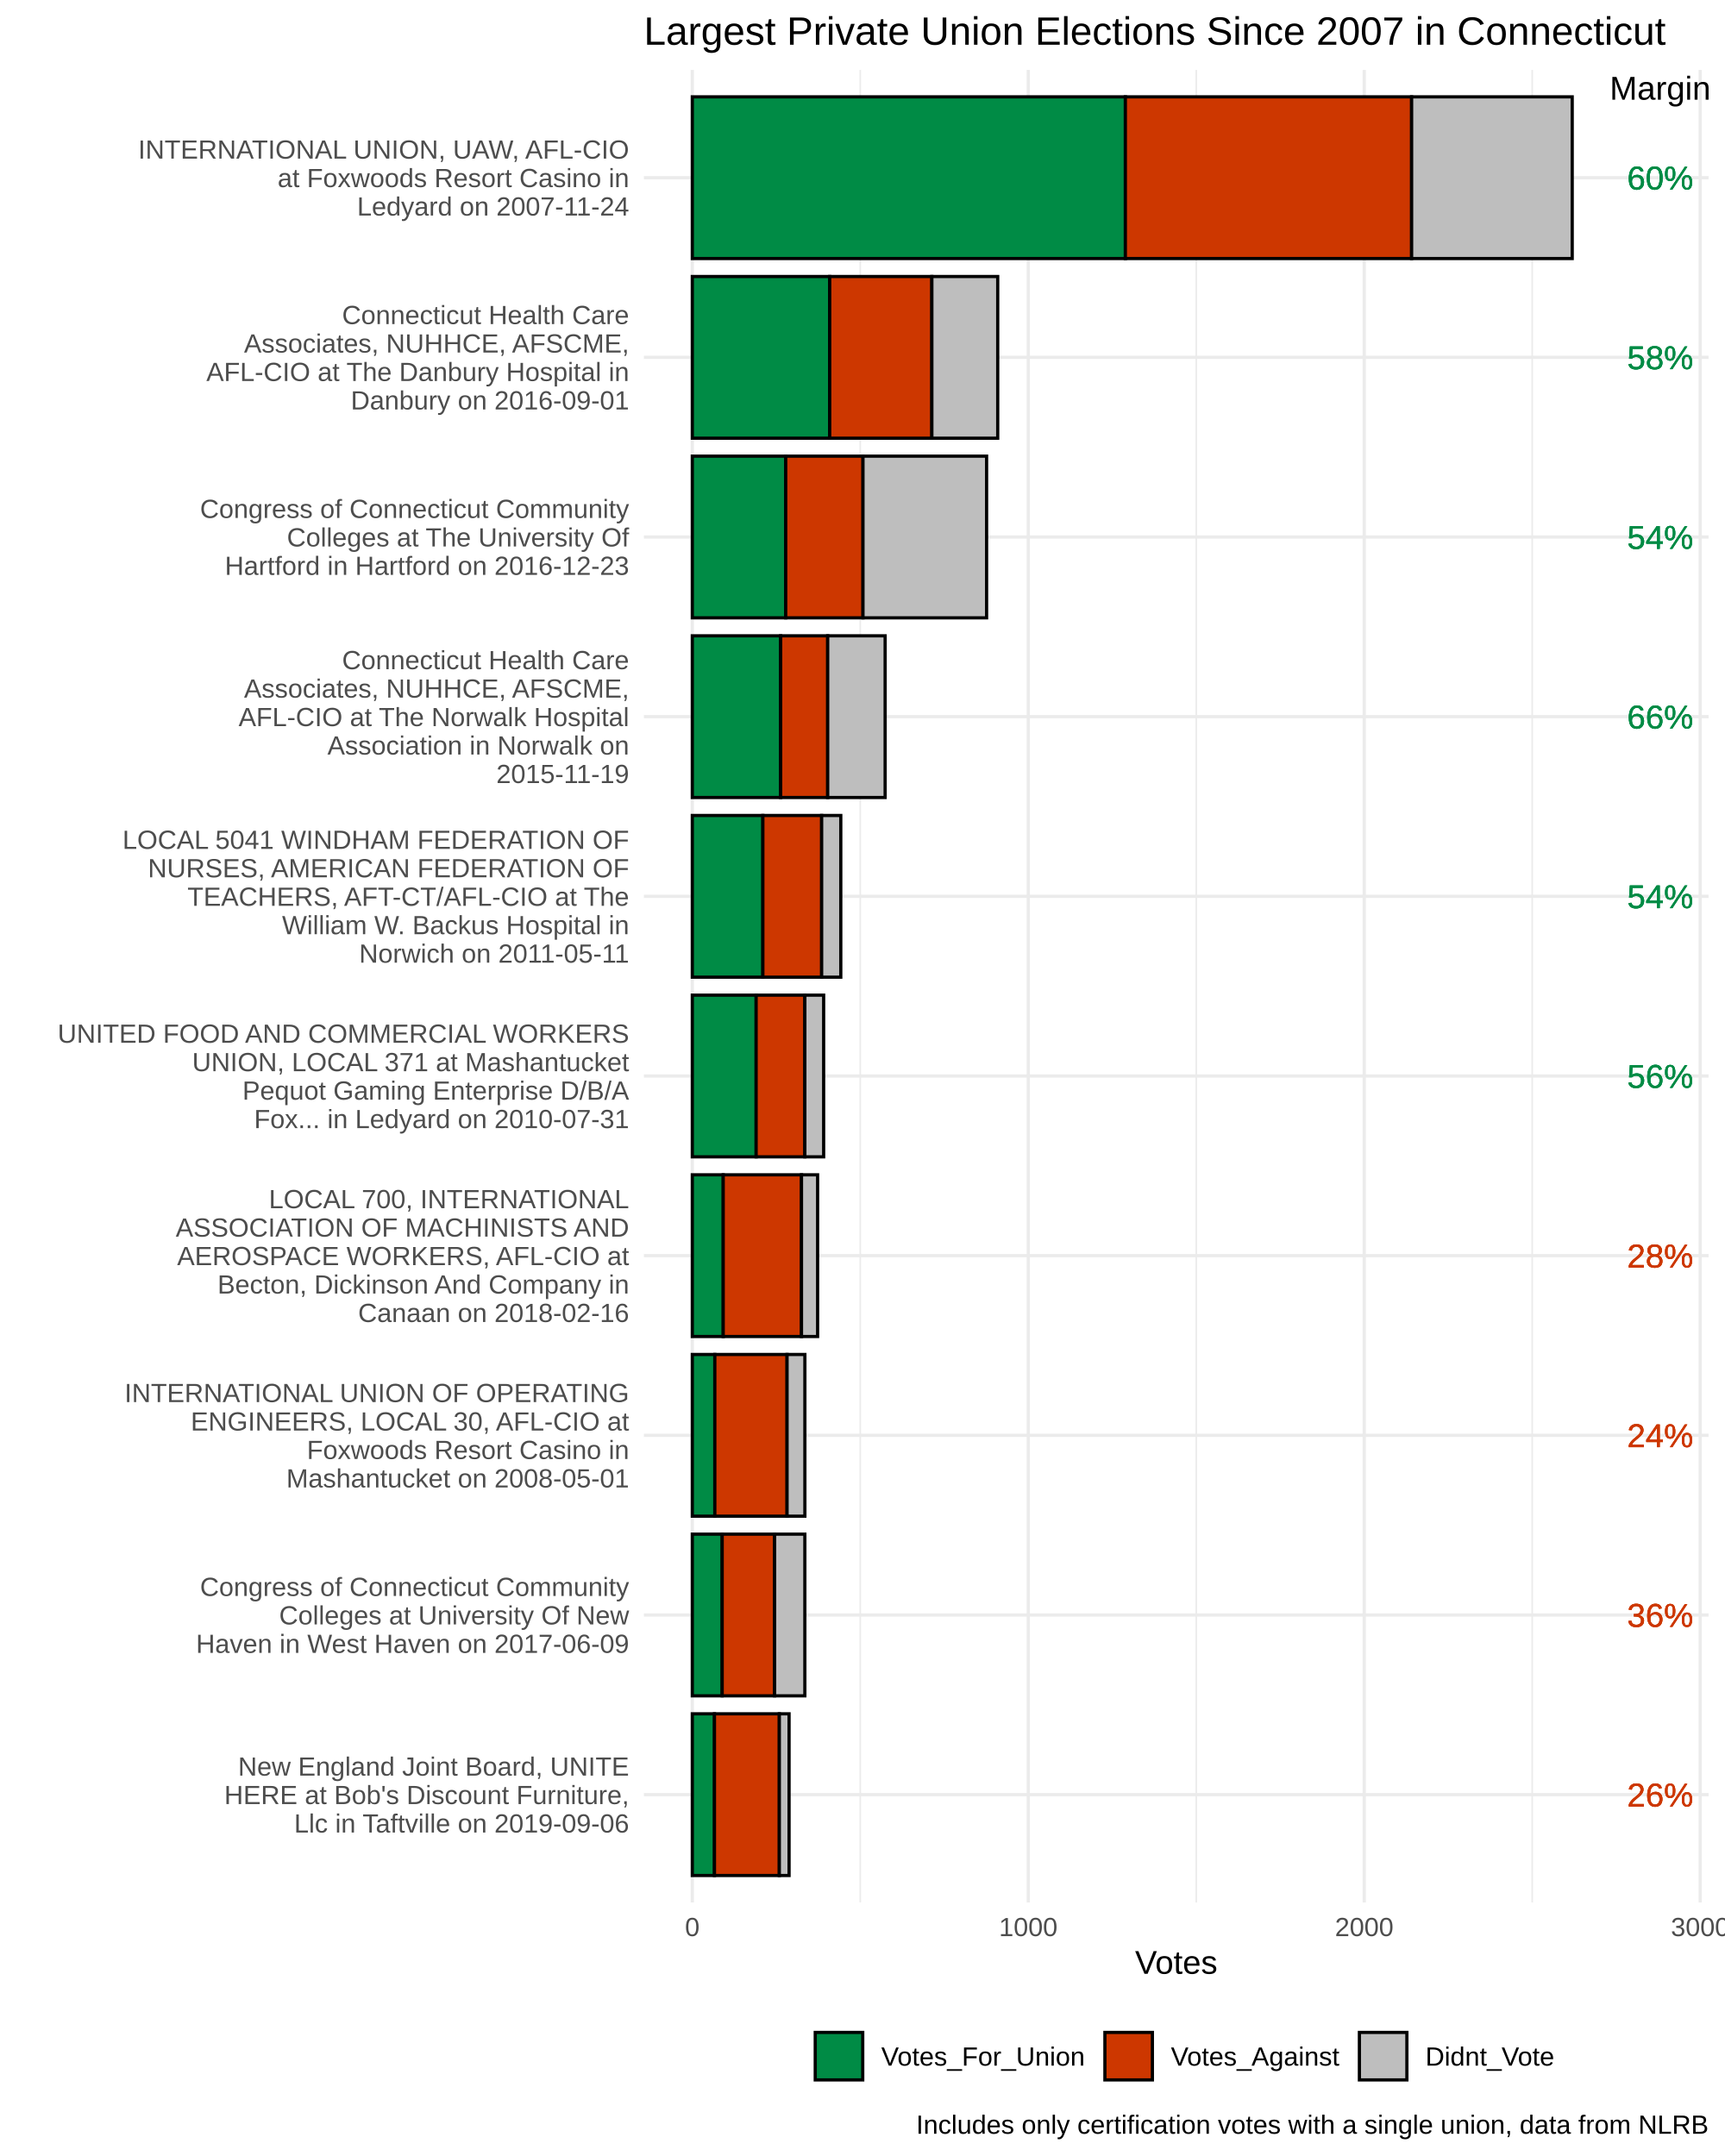
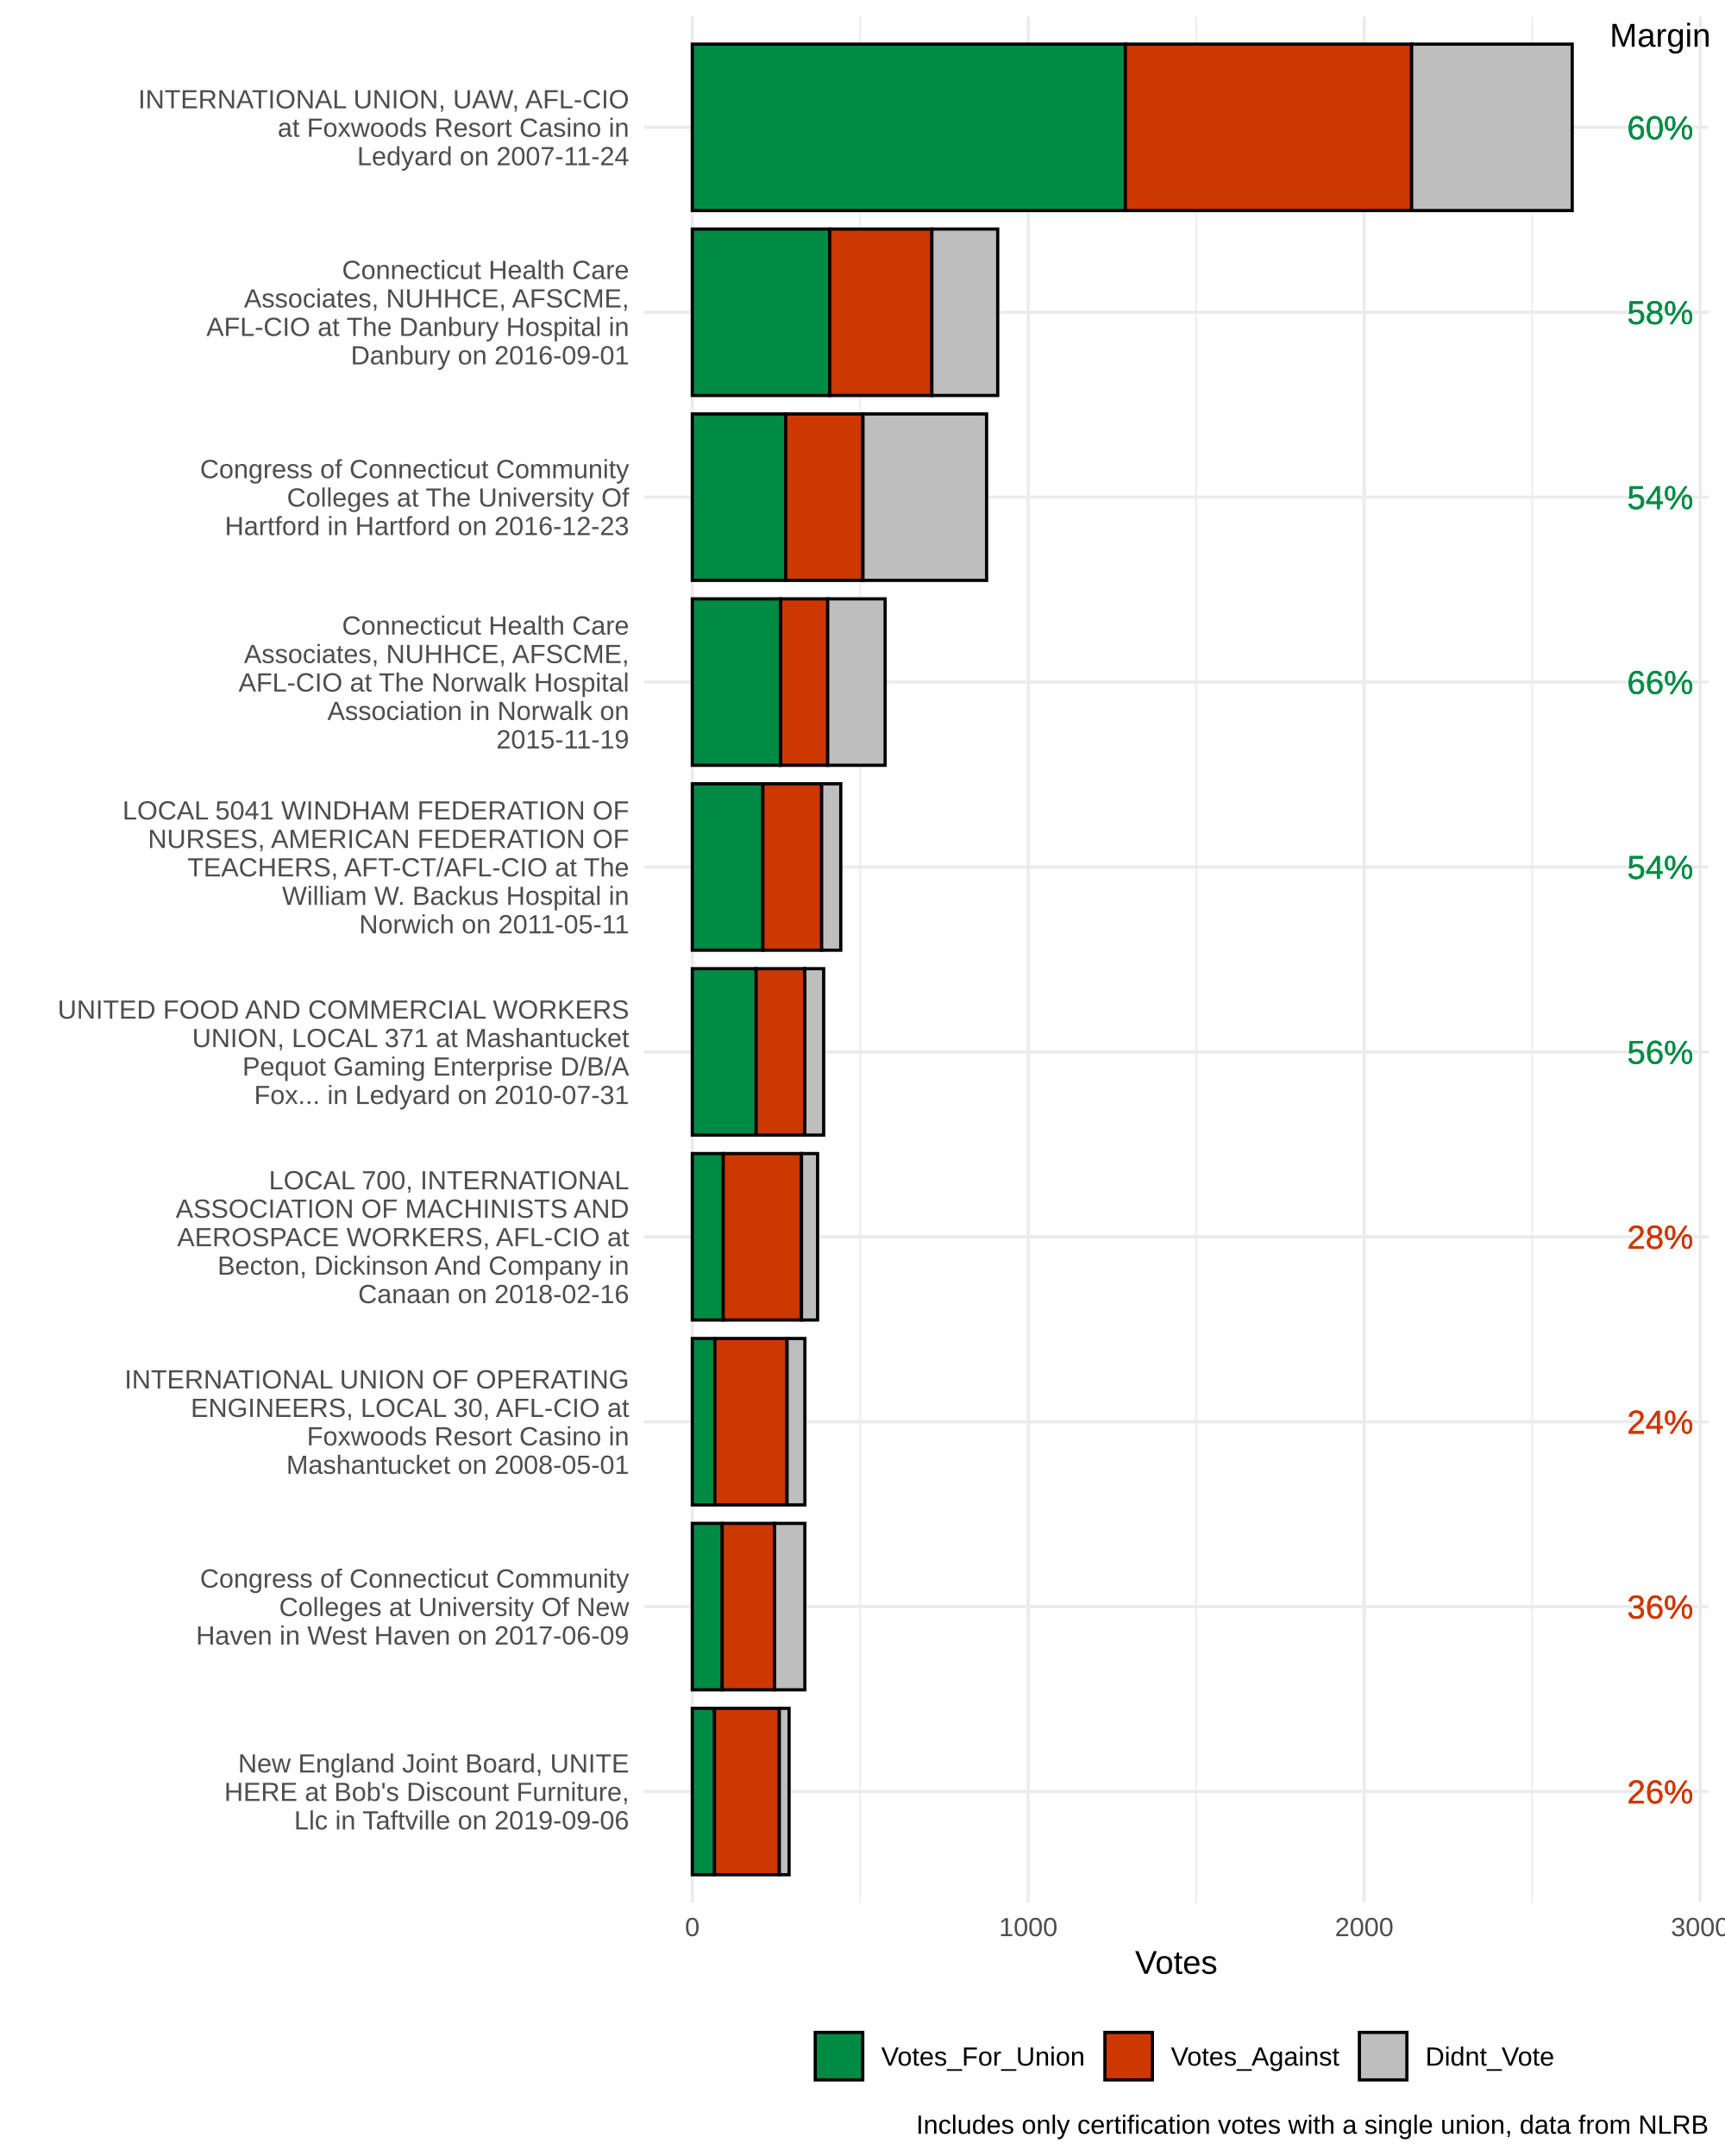
<svg xmlns="http://www.w3.org/2000/svg" class="svglite" width="576.00pt" height="720.00pt" viewBox="0 0 576.00 720.00">
  <defs>
    <style type="text/css">
    .svglite line, .svglite polyline, .svglite polygon, .svglite path, .svglite rect, .svglite circle {
      fill: none;
      stroke: #000000;
      stroke-linecap: round;
      stroke-linejoin: round;
      stroke-miterlimit: 10.00;
    }
  </style>
  </defs>
  <rect width="100%" height="100%" style="stroke: none; fill: #FFFFFF;" />
  <defs>
    <clipPath id="cpMC4wMHw1NzYuMDB8MC4wMHw3MjAuMDA=">
      <rect x="0.00" y="0.00" width="576.00" height="720.00" />
    </clipPath>
  </defs>
  <g clip-path="url(#cpMC4wMHw1NzYuMDB8MC4wMHw3MjAuMDA=)">
</g>
  <defs>
-     <clipPath id="cpMjE1LjAxfDU3MC41MnwyMy4zNHw2MzUuMzM=">
-       <rect x="215.01" y="23.34" width="355.51" height="611.99" />
+     <clipPath id="cpMjE1LjAxfDU3MC41Mnw1LjQ4fDYzNS4zMw==">
+       <rect x="215.01" y="5.48" width="355.51" height="629.85" />
    </clipPath>
  </defs>
-   <g clip-path="url(#cpMjE1LjAxfDU3MC41MnwyMy4zNHw2MzUuMzM=)">
-     <polyline points="287.26,635.33 287.26,23.34 " style="stroke-width: 0.53; stroke: #EBEBEB; stroke-linecap: butt;" />
-     <polyline points="399.45,635.33 399.45,23.34 " style="stroke-width: 0.53; stroke: #EBEBEB; stroke-linecap: butt;" />
-     <polyline points="511.63,635.33 511.63,23.34 " style="stroke-width: 0.53; stroke: #EBEBEB; stroke-linecap: butt;" />
-     <polyline points="215.01,599.33 570.52,599.33 " style="stroke-width: 1.07; stroke: #EBEBEB; stroke-linecap: butt;" />
-     <polyline points="215.01,539.33 570.52,539.33 " style="stroke-width: 1.07; stroke: #EBEBEB; stroke-linecap: butt;" />
-     <polyline points="215.01,479.33 570.52,479.33 " style="stroke-width: 1.07; stroke: #EBEBEB; stroke-linecap: butt;" />
-     <polyline points="215.01,419.33 570.52,419.33 " style="stroke-width: 1.07; stroke: #EBEBEB; stroke-linecap: butt;" />
-     <polyline points="215.01,359.33 570.52,359.33 " style="stroke-width: 1.07; stroke: #EBEBEB; stroke-linecap: butt;" />
-     <polyline points="215.01,299.33 570.52,299.33 " style="stroke-width: 1.07; stroke: #EBEBEB; stroke-linecap: butt;" />
-     <polyline points="215.01,239.33 570.52,239.33 " style="stroke-width: 1.07; stroke: #EBEBEB; stroke-linecap: butt;" />
-     <polyline points="215.01,179.33 570.52,179.33 " style="stroke-width: 1.07; stroke: #EBEBEB; stroke-linecap: butt;" />
-     <polyline points="215.01,119.33 570.52,119.33 " style="stroke-width: 1.07; stroke: #EBEBEB; stroke-linecap: butt;" />
-     <polyline points="215.01,59.34 570.52,59.34 " style="stroke-width: 1.07; stroke: #EBEBEB; stroke-linecap: butt;" />
-     <polyline points="231.17,635.33 231.17,23.34 " style="stroke-width: 1.07; stroke: #EBEBEB; stroke-linecap: butt;" />
-     <polyline points="343.35,635.33 343.35,23.34 " style="stroke-width: 1.07; stroke: #EBEBEB; stroke-linecap: butt;" />
-     <polyline points="455.54,635.33 455.54,23.34 " style="stroke-width: 1.07; stroke: #EBEBEB; stroke-linecap: butt;" />
-     <polyline points="567.72,635.33 567.72,23.34 " style="stroke-width: 1.07; stroke: #EBEBEB; stroke-linecap: butt;" />
-     <rect x="231.17" y="32.34" width="144.61" height="54.00" style="stroke-width: 1.07; stroke-linecap: square; stroke-linejoin: miter; fill: #008B45;" />
-     <rect x="231.17" y="92.34" width="45.88" height="54.00" style="stroke-width: 1.07; stroke-linecap: square; stroke-linejoin: miter; fill: #008B45;" />
-     <rect x="231.17" y="152.33" width="31.19" height="54.00" style="stroke-width: 1.07; stroke-linecap: square; stroke-linejoin: miter; fill: #008B45;" />
-     <rect x="231.17" y="212.33" width="29.50" height="54.00" style="stroke-width: 1.07; stroke-linecap: square; stroke-linejoin: miter; fill: #008B45;" />
-     <rect x="231.17" y="272.33" width="23.56" height="54.00" style="stroke-width: 1.07; stroke-linecap: square; stroke-linejoin: miter; fill: #008B45;" />
-     <rect x="231.17" y="332.33" width="21.32" height="54.00" style="stroke-width: 1.07; stroke-linecap: square; stroke-linejoin: miter; fill: #008B45;" />
-     <rect x="231.17" y="392.33" width="10.32" height="54.00" style="stroke-width: 1.07; stroke-linecap: square; stroke-linejoin: miter; fill: #008B45;" />
-     <rect x="231.17" y="512.33" width="9.98" height="54.00" style="stroke-width: 1.07; stroke-linecap: square; stroke-linejoin: miter; fill: #008B45;" />
-     <rect x="231.17" y="452.33" width="7.52" height="54.00" style="stroke-width: 1.07; stroke-linecap: square; stroke-linejoin: miter; fill: #008B45;" />
-     <rect x="231.17" y="572.33" width="7.40" height="54.00" style="stroke-width: 1.07; stroke-linecap: square; stroke-linejoin: miter; fill: #008B45;" />
-     <rect x="375.77" y="32.34" width="95.58" height="54.00" style="stroke-width: 1.07; stroke-linecap: square; stroke-linejoin: miter; fill: #CD3700;" />
-     <rect x="277.05" y="92.34" width="34.10" height="54.00" style="stroke-width: 1.07; stroke-linecap: square; stroke-linejoin: miter; fill: #CD3700;" />
-     <rect x="262.36" y="152.33" width="25.80" height="54.00" style="stroke-width: 1.07; stroke-linecap: square; stroke-linejoin: miter; fill: #CD3700;" />
-     <rect x="260.67" y="212.33" width="15.71" height="54.00" style="stroke-width: 1.07; stroke-linecap: square; stroke-linejoin: miter; fill: #CD3700;" />
-     <rect x="254.73" y="272.33" width="19.63" height="54.00" style="stroke-width: 1.07; stroke-linecap: square; stroke-linejoin: miter; fill: #CD3700;" />
-     <rect x="252.48" y="332.33" width="16.27" height="54.00" style="stroke-width: 1.07; stroke-linecap: square; stroke-linejoin: miter; fill: #CD3700;" />
-     <rect x="241.49" y="392.33" width="26.14" height="54.00" style="stroke-width: 1.07; stroke-linecap: square; stroke-linejoin: miter; fill: #CD3700;" />
-     <rect x="241.15" y="512.33" width="17.50" height="54.00" style="stroke-width: 1.07; stroke-linecap: square; stroke-linejoin: miter; fill: #CD3700;" />
-     <rect x="238.69" y="452.33" width="24.12" height="54.00" style="stroke-width: 1.07; stroke-linecap: square; stroke-linejoin: miter; fill: #CD3700;" />
-     <rect x="238.57" y="572.33" width="21.65" height="54.00" style="stroke-width: 1.07; stroke-linecap: square; stroke-linejoin: miter; fill: #CD3700;" />
-     <rect x="471.36" y="32.34" width="53.62" height="54.00" style="stroke-width: 1.07; stroke-linecap: square; stroke-linejoin: miter; fill: #BEBEBE;" />
-     <rect x="311.16" y="92.34" width="21.99" height="54.00" style="stroke-width: 1.07; stroke-linecap: square; stroke-linejoin: miter; fill: #BEBEBE;" />
-     <rect x="288.16" y="152.33" width="41.28" height="54.00" style="stroke-width: 1.07; stroke-linecap: square; stroke-linejoin: miter; fill: #BEBEBE;" />
-     <rect x="276.38" y="212.33" width="19.18" height="54.00" style="stroke-width: 1.07; stroke-linecap: square; stroke-linejoin: miter; fill: #BEBEBE;" />
-     <rect x="274.36" y="272.33" width="6.39" height="54.00" style="stroke-width: 1.07; stroke-linecap: square; stroke-linejoin: miter; fill: #BEBEBE;" />
-     <rect x="268.75" y="332.33" width="6.28" height="54.00" style="stroke-width: 1.07; stroke-linecap: square; stroke-linejoin: miter; fill: #BEBEBE;" />
-     <rect x="267.63" y="392.33" width="5.38" height="54.00" style="stroke-width: 1.07; stroke-linecap: square; stroke-linejoin: miter; fill: #BEBEBE;" />
-     <rect x="258.65" y="512.33" width="10.10" height="54.00" style="stroke-width: 1.07; stroke-linecap: square; stroke-linejoin: miter; fill: #BEBEBE;" />
-     <rect x="262.81" y="452.33" width="5.95" height="54.00" style="stroke-width: 1.07; stroke-linecap: square; stroke-linejoin: miter; fill: #BEBEBE;" />
-     <rect x="260.23" y="572.33" width="3.25" height="54.00" style="stroke-width: 1.07; stroke-linecap: square; stroke-linejoin: miter; fill: #BEBEBE;" />
-     <text x="554.36" y="63.29" text-anchor="middle" style="font-size: 11.04px; fill: #008B45; font-family: Arial;" textLength="22.08px" lengthAdjust="spacingAndGlyphs">60%</text>
-     <text x="554.36" y="123.29" text-anchor="middle" style="font-size: 11.04px; fill: #008B45; font-family: Arial;" textLength="22.08px" lengthAdjust="spacingAndGlyphs">58%</text>
-     <text x="554.36" y="183.29" text-anchor="middle" style="font-size: 11.04px; fill: #008B45; font-family: Arial;" textLength="22.08px" lengthAdjust="spacingAndGlyphs">54%</text>
-     <text x="554.36" y="243.29" text-anchor="middle" style="font-size: 11.04px; fill: #008B45; font-family: Arial;" textLength="22.08px" lengthAdjust="spacingAndGlyphs">66%</text>
-     <text x="554.36" y="303.29" text-anchor="middle" style="font-size: 11.04px; fill: #008B45; font-family: Arial;" textLength="22.08px" lengthAdjust="spacingAndGlyphs">54%</text>
-     <text x="554.36" y="363.29" text-anchor="middle" style="font-size: 11.04px; fill: #008B45; font-family: Arial;" textLength="22.08px" lengthAdjust="spacingAndGlyphs">56%</text>
-     <text x="554.36" y="423.29" text-anchor="middle" style="font-size: 11.04px; fill: #CD3700; font-family: Arial;" textLength="22.08px" lengthAdjust="spacingAndGlyphs">28%</text>
-     <text x="554.36" y="543.29" text-anchor="middle" style="font-size: 11.04px; fill: #CD3700; font-family: Arial;" textLength="22.08px" lengthAdjust="spacingAndGlyphs">36%</text>
-     <text x="554.36" y="483.29" text-anchor="middle" style="font-size: 11.04px; fill: #CD3700; font-family: Arial;" textLength="22.08px" lengthAdjust="spacingAndGlyphs">24%</text>
-     <text x="554.36" y="603.29" text-anchor="middle" style="font-size: 11.04px; fill: #CD3700; font-family: Arial;" textLength="22.08px" lengthAdjust="spacingAndGlyphs">26%</text>
-     <text x="554.36" y="63.29" text-anchor="middle" style="font-size: 11.04px; fill: #008B45; font-family: Arial;" textLength="22.08px" lengthAdjust="spacingAndGlyphs">60%</text>
-     <text x="554.36" y="123.29" text-anchor="middle" style="font-size: 11.04px; fill: #008B45; font-family: Arial;" textLength="22.08px" lengthAdjust="spacingAndGlyphs">58%</text>
-     <text x="554.36" y="183.29" text-anchor="middle" style="font-size: 11.04px; fill: #008B45; font-family: Arial;" textLength="22.08px" lengthAdjust="spacingAndGlyphs">54%</text>
-     <text x="554.36" y="243.29" text-anchor="middle" style="font-size: 11.04px; fill: #008B45; font-family: Arial;" textLength="22.08px" lengthAdjust="spacingAndGlyphs">66%</text>
-     <text x="554.36" y="303.29" text-anchor="middle" style="font-size: 11.04px; fill: #008B45; font-family: Arial;" textLength="22.08px" lengthAdjust="spacingAndGlyphs">54%</text>
-     <text x="554.36" y="363.29" text-anchor="middle" style="font-size: 11.04px; fill: #008B45; font-family: Arial;" textLength="22.08px" lengthAdjust="spacingAndGlyphs">56%</text>
-     <text x="554.36" y="423.29" text-anchor="middle" style="font-size: 11.04px; fill: #CD3700; font-family: Arial;" textLength="22.08px" lengthAdjust="spacingAndGlyphs">28%</text>
-     <text x="554.36" y="543.29" text-anchor="middle" style="font-size: 11.04px; fill: #CD3700; font-family: Arial;" textLength="22.08px" lengthAdjust="spacingAndGlyphs">36%</text>
-     <text x="554.36" y="483.29" text-anchor="middle" style="font-size: 11.04px; fill: #CD3700; font-family: Arial;" textLength="22.08px" lengthAdjust="spacingAndGlyphs">24%</text>
-     <text x="554.36" y="603.29" text-anchor="middle" style="font-size: 11.04px; fill: #CD3700; font-family: Arial;" textLength="22.08px" lengthAdjust="spacingAndGlyphs">26%</text>
-     <text x="554.36" y="63.29" text-anchor="middle" style="font-size: 11.04px; fill: #008B45; font-family: Arial;" textLength="22.08px" lengthAdjust="spacingAndGlyphs">60%</text>
-     <text x="554.36" y="123.29" text-anchor="middle" style="font-size: 11.04px; fill: #008B45; font-family: Arial;" textLength="22.08px" lengthAdjust="spacingAndGlyphs">58%</text>
-     <text x="554.36" y="183.29" text-anchor="middle" style="font-size: 11.04px; fill: #008B45; font-family: Arial;" textLength="22.08px" lengthAdjust="spacingAndGlyphs">54%</text>
-     <text x="554.36" y="243.29" text-anchor="middle" style="font-size: 11.04px; fill: #008B45; font-family: Arial;" textLength="22.08px" lengthAdjust="spacingAndGlyphs">66%</text>
-     <text x="554.36" y="303.29" text-anchor="middle" style="font-size: 11.04px; fill: #008B45; font-family: Arial;" textLength="22.08px" lengthAdjust="spacingAndGlyphs">54%</text>
-     <text x="554.36" y="363.29" text-anchor="middle" style="font-size: 11.04px; fill: #008B45; font-family: Arial;" textLength="22.08px" lengthAdjust="spacingAndGlyphs">56%</text>
-     <text x="554.36" y="423.29" text-anchor="middle" style="font-size: 11.04px; fill: #CD3700; font-family: Arial;" textLength="22.08px" lengthAdjust="spacingAndGlyphs">28%</text>
-     <text x="554.36" y="543.29" text-anchor="middle" style="font-size: 11.04px; fill: #CD3700; font-family: Arial;" textLength="22.08px" lengthAdjust="spacingAndGlyphs">36%</text>
-     <text x="554.36" y="483.29" text-anchor="middle" style="font-size: 11.04px; fill: #CD3700; font-family: Arial;" textLength="22.08px" lengthAdjust="spacingAndGlyphs">24%</text>
-     <text x="554.36" y="603.29" text-anchor="middle" style="font-size: 11.04px; fill: #CD3700; font-family: Arial;" textLength="22.08px" lengthAdjust="spacingAndGlyphs">26%</text>
-     <text x="554.36" y="33.29" text-anchor="middle" style="font-size: 11.04px; font-family: Arial;" textLength="33.71px" lengthAdjust="spacingAndGlyphs">Margin</text>
+   <g clip-path="url(#cpMjE1LjAxfDU3MC41Mnw1LjQ4fDYzNS4zMw==)">
+     <polyline points="287.26,635.33 287.26,5.48 " style="stroke-width: 0.53; stroke: #EBEBEB; stroke-linecap: butt;" />
+     <polyline points="399.45,635.33 399.45,5.48 " style="stroke-width: 0.53; stroke: #EBEBEB; stroke-linecap: butt;" />
+     <polyline points="511.63,635.33 511.63,5.48 " style="stroke-width: 0.53; stroke: #EBEBEB; stroke-linecap: butt;" />
+     <polyline points="215.01,598.28 570.52,598.28 " style="stroke-width: 1.07; stroke: #EBEBEB; stroke-linecap: butt;" />
+     <polyline points="215.01,536.53 570.52,536.53 " style="stroke-width: 1.07; stroke: #EBEBEB; stroke-linecap: butt;" />
+     <polyline points="215.01,474.78 570.52,474.78 " style="stroke-width: 1.07; stroke: #EBEBEB; stroke-linecap: butt;" />
+     <polyline points="215.01,413.03 570.52,413.03 " style="stroke-width: 1.07; stroke: #EBEBEB; stroke-linecap: butt;" />
+     <polyline points="215.01,351.28 570.52,351.28 " style="stroke-width: 1.07; stroke: #EBEBEB; stroke-linecap: butt;" />
+     <polyline points="215.01,289.53 570.52,289.53 " style="stroke-width: 1.07; stroke: #EBEBEB; stroke-linecap: butt;" />
+     <polyline points="215.01,227.78 570.52,227.78 " style="stroke-width: 1.07; stroke: #EBEBEB; stroke-linecap: butt;" />
+     <polyline points="215.01,166.03 570.52,166.03 " style="stroke-width: 1.07; stroke: #EBEBEB; stroke-linecap: butt;" />
+     <polyline points="215.01,104.28 570.52,104.28 " style="stroke-width: 1.07; stroke: #EBEBEB; stroke-linecap: butt;" />
+     <polyline points="215.01,42.53 570.52,42.53 " style="stroke-width: 1.07; stroke: #EBEBEB; stroke-linecap: butt;" />
+     <polyline points="231.17,635.33 231.17,5.48 " style="stroke-width: 1.07; stroke: #EBEBEB; stroke-linecap: butt;" />
+     <polyline points="343.35,635.33 343.35,5.48 " style="stroke-width: 1.07; stroke: #EBEBEB; stroke-linecap: butt;" />
+     <polyline points="455.54,635.33 455.54,5.48 " style="stroke-width: 1.07; stroke: #EBEBEB; stroke-linecap: butt;" />
+     <polyline points="567.72,635.33 567.72,5.48 " style="stroke-width: 1.07; stroke: #EBEBEB; stroke-linecap: butt;" />
+     <rect x="231.17" y="14.74" width="144.61" height="55.58" style="stroke-width: 1.07; stroke-linecap: square; stroke-linejoin: miter; fill: #008B45;" />
+     <rect x="231.17" y="76.49" width="45.88" height="55.58" style="stroke-width: 1.07; stroke-linecap: square; stroke-linejoin: miter; fill: #008B45;" />
+     <rect x="231.17" y="138.24" width="31.19" height="55.58" style="stroke-width: 1.07; stroke-linecap: square; stroke-linejoin: miter; fill: #008B45;" />
+     <rect x="231.17" y="199.99" width="29.50" height="55.58" style="stroke-width: 1.07; stroke-linecap: square; stroke-linejoin: miter; fill: #008B45;" />
+     <rect x="231.17" y="261.74" width="23.56" height="55.58" style="stroke-width: 1.07; stroke-linecap: square; stroke-linejoin: miter; fill: #008B45;" />
+     <rect x="231.17" y="323.49" width="21.32" height="55.58" style="stroke-width: 1.07; stroke-linecap: square; stroke-linejoin: miter; fill: #008B45;" />
+     <rect x="231.17" y="385.24" width="10.32" height="55.58" style="stroke-width: 1.07; stroke-linecap: square; stroke-linejoin: miter; fill: #008B45;" />
+     <rect x="231.17" y="508.74" width="9.98" height="55.58" style="stroke-width: 1.07; stroke-linecap: square; stroke-linejoin: miter; fill: #008B45;" />
+     <rect x="231.17" y="446.99" width="7.52" height="55.58" style="stroke-width: 1.07; stroke-linecap: square; stroke-linejoin: miter; fill: #008B45;" />
+     <rect x="231.17" y="570.49" width="7.40" height="55.58" style="stroke-width: 1.07; stroke-linecap: square; stroke-linejoin: miter; fill: #008B45;" />
+     <rect x="375.77" y="14.74" width="95.58" height="55.58" style="stroke-width: 1.07; stroke-linecap: square; stroke-linejoin: miter; fill: #CD3700;" />
+     <rect x="277.05" y="76.49" width="34.10" height="55.58" style="stroke-width: 1.07; stroke-linecap: square; stroke-linejoin: miter; fill: #CD3700;" />
+     <rect x="262.36" y="138.24" width="25.80" height="55.58" style="stroke-width: 1.07; stroke-linecap: square; stroke-linejoin: miter; fill: #CD3700;" />
+     <rect x="260.67" y="199.99" width="15.71" height="55.58" style="stroke-width: 1.07; stroke-linecap: square; stroke-linejoin: miter; fill: #CD3700;" />
+     <rect x="254.73" y="261.74" width="19.63" height="55.58" style="stroke-width: 1.07; stroke-linecap: square; stroke-linejoin: miter; fill: #CD3700;" />
+     <rect x="252.48" y="323.49" width="16.27" height="55.58" style="stroke-width: 1.07; stroke-linecap: square; stroke-linejoin: miter; fill: #CD3700;" />
+     <rect x="241.49" y="385.24" width="26.14" height="55.58" style="stroke-width: 1.07; stroke-linecap: square; stroke-linejoin: miter; fill: #CD3700;" />
+     <rect x="241.15" y="508.74" width="17.50" height="55.58" style="stroke-width: 1.07; stroke-linecap: square; stroke-linejoin: miter; fill: #CD3700;" />
+     <rect x="238.69" y="446.99" width="24.12" height="55.58" style="stroke-width: 1.07; stroke-linecap: square; stroke-linejoin: miter; fill: #CD3700;" />
+     <rect x="238.57" y="570.49" width="21.65" height="55.58" style="stroke-width: 1.07; stroke-linecap: square; stroke-linejoin: miter; fill: #CD3700;" />
+     <rect x="471.36" y="14.74" width="53.62" height="55.58" style="stroke-width: 1.07; stroke-linecap: square; stroke-linejoin: miter; fill: #BEBEBE;" />
+     <rect x="311.16" y="76.49" width="21.99" height="55.58" style="stroke-width: 1.07; stroke-linecap: square; stroke-linejoin: miter; fill: #BEBEBE;" />
+     <rect x="288.16" y="138.24" width="41.28" height="55.58" style="stroke-width: 1.07; stroke-linecap: square; stroke-linejoin: miter; fill: #BEBEBE;" />
+     <rect x="276.38" y="199.99" width="19.18" height="55.58" style="stroke-width: 1.07; stroke-linecap: square; stroke-linejoin: miter; fill: #BEBEBE;" />
+     <rect x="274.36" y="261.74" width="6.39" height="55.58" style="stroke-width: 1.07; stroke-linecap: square; stroke-linejoin: miter; fill: #BEBEBE;" />
+     <rect x="268.75" y="323.49" width="6.28" height="55.58" style="stroke-width: 1.07; stroke-linecap: square; stroke-linejoin: miter; fill: #BEBEBE;" />
+     <rect x="267.63" y="385.24" width="5.38" height="55.58" style="stroke-width: 1.07; stroke-linecap: square; stroke-linejoin: miter; fill: #BEBEBE;" />
+     <rect x="258.65" y="508.74" width="10.10" height="55.58" style="stroke-width: 1.07; stroke-linecap: square; stroke-linejoin: miter; fill: #BEBEBE;" />
+     <rect x="262.81" y="446.99" width="5.95" height="55.58" style="stroke-width: 1.07; stroke-linecap: square; stroke-linejoin: miter; fill: #BEBEBE;" />
+     <rect x="260.23" y="570.49" width="3.25" height="55.58" style="stroke-width: 1.07; stroke-linecap: square; stroke-linejoin: miter; fill: #BEBEBE;" />
+     <text x="554.36" y="46.49" text-anchor="middle" style="font-size: 11.04px; fill: #008B45; font-family: Arial;" textLength="22.08px" lengthAdjust="spacingAndGlyphs">60%</text>
+     <text x="554.36" y="108.24" text-anchor="middle" style="font-size: 11.04px; fill: #008B45; font-family: Arial;" textLength="22.08px" lengthAdjust="spacingAndGlyphs">58%</text>
+     <text x="554.36" y="169.99" text-anchor="middle" style="font-size: 11.04px; fill: #008B45; font-family: Arial;" textLength="22.08px" lengthAdjust="spacingAndGlyphs">54%</text>
+     <text x="554.36" y="231.74" text-anchor="middle" style="font-size: 11.04px; fill: #008B45; font-family: Arial;" textLength="22.08px" lengthAdjust="spacingAndGlyphs">66%</text>
+     <text x="554.36" y="293.49" text-anchor="middle" style="font-size: 11.04px; fill: #008B45; font-family: Arial;" textLength="22.08px" lengthAdjust="spacingAndGlyphs">54%</text>
+     <text x="554.36" y="355.24" text-anchor="middle" style="font-size: 11.04px; fill: #008B45; font-family: Arial;" textLength="22.08px" lengthAdjust="spacingAndGlyphs">56%</text>
+     <text x="554.36" y="416.99" text-anchor="middle" style="font-size: 11.04px; fill: #CD3700; font-family: Arial;" textLength="22.08px" lengthAdjust="spacingAndGlyphs">28%</text>
+     <text x="554.36" y="540.49" text-anchor="middle" style="font-size: 11.04px; fill: #CD3700; font-family: Arial;" textLength="22.08px" lengthAdjust="spacingAndGlyphs">36%</text>
+     <text x="554.36" y="478.74" text-anchor="middle" style="font-size: 11.04px; fill: #CD3700; font-family: Arial;" textLength="22.08px" lengthAdjust="spacingAndGlyphs">24%</text>
+     <text x="554.36" y="602.24" text-anchor="middle" style="font-size: 11.04px; fill: #CD3700; font-family: Arial;" textLength="22.08px" lengthAdjust="spacingAndGlyphs">26%</text>
+     <text x="554.36" y="46.49" text-anchor="middle" style="font-size: 11.04px; fill: #008B45; font-family: Arial;" textLength="22.08px" lengthAdjust="spacingAndGlyphs">60%</text>
+     <text x="554.36" y="108.24" text-anchor="middle" style="font-size: 11.04px; fill: #008B45; font-family: Arial;" textLength="22.08px" lengthAdjust="spacingAndGlyphs">58%</text>
+     <text x="554.36" y="169.99" text-anchor="middle" style="font-size: 11.04px; fill: #008B45; font-family: Arial;" textLength="22.08px" lengthAdjust="spacingAndGlyphs">54%</text>
+     <text x="554.36" y="231.74" text-anchor="middle" style="font-size: 11.04px; fill: #008B45; font-family: Arial;" textLength="22.08px" lengthAdjust="spacingAndGlyphs">66%</text>
+     <text x="554.36" y="293.49" text-anchor="middle" style="font-size: 11.04px; fill: #008B45; font-family: Arial;" textLength="22.08px" lengthAdjust="spacingAndGlyphs">54%</text>
+     <text x="554.36" y="355.24" text-anchor="middle" style="font-size: 11.04px; fill: #008B45; font-family: Arial;" textLength="22.08px" lengthAdjust="spacingAndGlyphs">56%</text>
+     <text x="554.36" y="416.99" text-anchor="middle" style="font-size: 11.04px; fill: #CD3700; font-family: Arial;" textLength="22.08px" lengthAdjust="spacingAndGlyphs">28%</text>
+     <text x="554.36" y="540.49" text-anchor="middle" style="font-size: 11.04px; fill: #CD3700; font-family: Arial;" textLength="22.08px" lengthAdjust="spacingAndGlyphs">36%</text>
+     <text x="554.36" y="478.74" text-anchor="middle" style="font-size: 11.04px; fill: #CD3700; font-family: Arial;" textLength="22.08px" lengthAdjust="spacingAndGlyphs">24%</text>
+     <text x="554.36" y="602.24" text-anchor="middle" style="font-size: 11.04px; fill: #CD3700; font-family: Arial;" textLength="22.08px" lengthAdjust="spacingAndGlyphs">26%</text>
+     <text x="554.36" y="46.49" text-anchor="middle" style="font-size: 11.04px; fill: #008B45; font-family: Arial;" textLength="22.08px" lengthAdjust="spacingAndGlyphs">60%</text>
+     <text x="554.36" y="108.24" text-anchor="middle" style="font-size: 11.04px; fill: #008B45; font-family: Arial;" textLength="22.08px" lengthAdjust="spacingAndGlyphs">58%</text>
+     <text x="554.36" y="169.99" text-anchor="middle" style="font-size: 11.04px; fill: #008B45; font-family: Arial;" textLength="22.08px" lengthAdjust="spacingAndGlyphs">54%</text>
+     <text x="554.36" y="231.74" text-anchor="middle" style="font-size: 11.04px; fill: #008B45; font-family: Arial;" textLength="22.08px" lengthAdjust="spacingAndGlyphs">66%</text>
+     <text x="554.36" y="293.49" text-anchor="middle" style="font-size: 11.04px; fill: #008B45; font-family: Arial;" textLength="22.08px" lengthAdjust="spacingAndGlyphs">54%</text>
+     <text x="554.36" y="355.24" text-anchor="middle" style="font-size: 11.04px; fill: #008B45; font-family: Arial;" textLength="22.08px" lengthAdjust="spacingAndGlyphs">56%</text>
+     <text x="554.36" y="416.99" text-anchor="middle" style="font-size: 11.04px; fill: #CD3700; font-family: Arial;" textLength="22.08px" lengthAdjust="spacingAndGlyphs">28%</text>
+     <text x="554.36" y="540.49" text-anchor="middle" style="font-size: 11.04px; fill: #CD3700; font-family: Arial;" textLength="22.08px" lengthAdjust="spacingAndGlyphs">36%</text>
+     <text x="554.36" y="478.74" text-anchor="middle" style="font-size: 11.04px; fill: #CD3700; font-family: Arial;" textLength="22.08px" lengthAdjust="spacingAndGlyphs">24%</text>
+     <text x="554.36" y="602.24" text-anchor="middle" style="font-size: 11.04px; fill: #CD3700; font-family: Arial;" textLength="22.08px" lengthAdjust="spacingAndGlyphs">26%</text>
+     <text x="554.36" y="15.61" text-anchor="middle" style="font-size: 11.04px; font-family: Arial;" textLength="33.71px" lengthAdjust="spacingAndGlyphs">Margin</text>
  </g>
  <g clip-path="url(#cpMC4wMHw1NzYuMDB8MC4wMHw3MjAuMDA=)">
-     <text x="210.08" y="592.98" text-anchor="end" style="font-size: 8.80px; fill: #4D4D4D; font-family: Arial;" textLength="130.55px" lengthAdjust="spacingAndGlyphs">New England Joint Board, UNITE</text>
-     <text x="210.08" y="602.48" text-anchor="end" style="font-size: 8.80px; fill: #4D4D4D; font-family: Arial;" textLength="135.15px" lengthAdjust="spacingAndGlyphs">HERE at Bob's Discount Furniture,</text>
-     <text x="210.08" y="611.99" text-anchor="end" style="font-size: 8.80px; fill: #4D4D4D; font-family: Arial;" textLength="112.98px" lengthAdjust="spacingAndGlyphs">Llc in Taftville on 2019-09-06</text>
-     <text x="210.08" y="532.98" text-anchor="end" style="font-size: 8.80px; fill: #4D4D4D; font-family: Arial;" textLength="143.27px" lengthAdjust="spacingAndGlyphs">Congress of Connecticut Community</text>
-     <text x="210.08" y="542.48" text-anchor="end" style="font-size: 8.80px; fill: #4D4D4D; font-family: Arial;" textLength="116.83px" lengthAdjust="spacingAndGlyphs">Colleges at University Of New</text>
-     <text x="210.08" y="551.99" text-anchor="end" style="font-size: 8.80px; fill: #4D4D4D; font-family: Arial;" textLength="144.78px" lengthAdjust="spacingAndGlyphs">Haven in West Haven on 2017-06-09</text>
-     <text x="210.08" y="468.23" text-anchor="end" style="font-size: 8.80px; fill: #4D4D4D; font-family: Arial;" textLength="170.03px" lengthAdjust="spacingAndGlyphs">INTERNATIONAL UNION OF OPERATING</text>
-     <text x="210.08" y="477.73" text-anchor="end" style="font-size: 8.80px; fill: #4D4D4D; font-family: Arial;" textLength="147.12px" lengthAdjust="spacingAndGlyphs">ENGINEERS, LOCAL 30, AFL-CIO at</text>
-     <text x="210.08" y="487.24" text-anchor="end" style="font-size: 8.80px; fill: #4D4D4D; font-family: Arial;" textLength="107.58px" lengthAdjust="spacingAndGlyphs">Foxwoods Resort Casino in</text>
-     <text x="210.08" y="496.74" text-anchor="end" style="font-size: 8.80px; fill: #4D4D4D; font-family: Arial;" textLength="114.49px" lengthAdjust="spacingAndGlyphs">Mashantucket on 2008-05-01</text>
-     <text x="210.08" y="403.48" text-anchor="end" style="font-size: 8.80px; fill: #4D4D4D; font-family: Arial;" textLength="121.23px" lengthAdjust="spacingAndGlyphs">LOCAL 700, INTERNATIONAL</text>
-     <text x="210.08" y="412.98" text-anchor="end" style="font-size: 8.80px; fill: #4D4D4D; font-family: Arial;" textLength="152.45px" lengthAdjust="spacingAndGlyphs">ASSOCIATION OF MACHINISTS AND</text>
-     <text x="210.08" y="422.49" text-anchor="end" style="font-size: 8.80px; fill: #4D4D4D; font-family: Arial;" textLength="151.99px" lengthAdjust="spacingAndGlyphs">AEROSPACE WORKERS, AFL-CIO at</text>
-     <text x="210.08" y="431.99" text-anchor="end" style="font-size: 8.80px; fill: #4D4D4D; font-family: Arial;" textLength="137.91px" lengthAdjust="spacingAndGlyphs">Becton, Dickinson And Company in</text>
-     <text x="210.08" y="441.49" text-anchor="end" style="font-size: 8.80px; fill: #4D4D4D; font-family: Arial;" textLength="90.53px" lengthAdjust="spacingAndGlyphs">Canaan on 2018-02-16</text>
-     <text x="210.08" y="348.23" text-anchor="end" style="font-size: 8.80px; fill: #4D4D4D; font-family: Arial;" textLength="191.53px" lengthAdjust="spacingAndGlyphs">UNITED FOOD AND COMMERCIAL WORKERS</text>
-     <text x="210.08" y="357.73" text-anchor="end" style="font-size: 8.80px; fill: #4D4D4D; font-family: Arial;" textLength="146.20px" lengthAdjust="spacingAndGlyphs">UNION, LOCAL 371 at Mashantucket</text>
-     <text x="210.08" y="367.24" text-anchor="end" style="font-size: 8.80px; fill: #4D4D4D; font-family: Arial;" textLength="129.10px" lengthAdjust="spacingAndGlyphs">Pequot Gaming Enterprise D/B/A</text>
-     <text x="210.08" y="376.74" text-anchor="end" style="font-size: 8.80px; fill: #4D4D4D; font-family: Arial;" textLength="125.23px" lengthAdjust="spacingAndGlyphs">Fox... in Ledyard on 2010-07-31</text>
-     <text x="210.08" y="283.48" text-anchor="end" style="font-size: 8.80px; fill: #4D4D4D; font-family: Arial;" textLength="170.08px" lengthAdjust="spacingAndGlyphs">LOCAL 5041 WINDHAM FEDERATION OF</text>
-     <text x="210.08" y="292.98" text-anchor="end" style="font-size: 8.80px; fill: #4D4D4D; font-family: Arial;" textLength="161.73px" lengthAdjust="spacingAndGlyphs">NURSES, AMERICAN FEDERATION OF</text>
-     <text x="210.08" y="302.49" text-anchor="end" style="font-size: 8.80px; fill: #4D4D4D; font-family: Arial;" textLength="148.56px" lengthAdjust="spacingAndGlyphs">TEACHERS, AFT-CT/AFL-CIO at The</text>
-     <text x="210.08" y="311.99" text-anchor="end" style="font-size: 8.80px; fill: #4D4D4D; font-family: Arial;" textLength="116.32px" lengthAdjust="spacingAndGlyphs">William W. Backus Hospital in</text>
-     <text x="210.08" y="321.49" text-anchor="end" style="font-size: 8.80px; fill: #4D4D4D; font-family: Arial;" textLength="91.48px" lengthAdjust="spacingAndGlyphs">Norwich on 2011-05-11</text>
-     <text x="210.08" y="223.48" text-anchor="end" style="font-size: 8.80px; fill: #4D4D4D; font-family: Arial;" textLength="95.85px" lengthAdjust="spacingAndGlyphs">Connecticut Health Care</text>
-     <text x="210.08" y="232.98" text-anchor="end" style="font-size: 8.80px; fill: #4D4D4D; font-family: Arial;" textLength="129.02px" lengthAdjust="spacingAndGlyphs">Associates, NUHHCE, AFSCME,</text>
-     <text x="210.08" y="242.49" text-anchor="end" style="font-size: 8.80px; fill: #4D4D4D; font-family: Arial;" textLength="130.51px" lengthAdjust="spacingAndGlyphs">AFL-CIO at The Norwalk Hospital</text>
-     <text x="210.08" y="251.99" text-anchor="end" style="font-size: 8.80px; fill: #4D4D4D; font-family: Arial;" textLength="100.73px" lengthAdjust="spacingAndGlyphs">Association in Norwalk on</text>
-     <text x="210.08" y="261.50" text-anchor="end" style="font-size: 8.80px; fill: #4D4D4D; font-family: Arial;" textLength="45.03px" lengthAdjust="spacingAndGlyphs">2015-11-19</text>
-     <text x="210.08" y="172.98" text-anchor="end" style="font-size: 8.80px; fill: #4D4D4D; font-family: Arial;" textLength="143.27px" lengthAdjust="spacingAndGlyphs">Congress of Connecticut Community</text>
-     <text x="210.08" y="182.49" text-anchor="end" style="font-size: 8.80px; fill: #4D4D4D; font-family: Arial;" textLength="114.39px" lengthAdjust="spacingAndGlyphs">Colleges at The University Of</text>
-     <text x="210.08" y="191.99" text-anchor="end" style="font-size: 8.80px; fill: #4D4D4D; font-family: Arial;" textLength="134.99px" lengthAdjust="spacingAndGlyphs">Hartford in Hartford on 2016-12-23</text>
-     <text x="210.08" y="108.23" text-anchor="end" style="font-size: 8.80px; fill: #4D4D4D; font-family: Arial;" textLength="95.85px" lengthAdjust="spacingAndGlyphs">Connecticut Health Care</text>
-     <text x="210.08" y="117.74" text-anchor="end" style="font-size: 8.80px; fill: #4D4D4D; font-family: Arial;" textLength="129.02px" lengthAdjust="spacingAndGlyphs">Associates, NUHHCE, AFSCME,</text>
-     <text x="210.08" y="127.24" text-anchor="end" style="font-size: 8.80px; fill: #4D4D4D; font-family: Arial;" textLength="141.29px" lengthAdjust="spacingAndGlyphs">AFL-CIO at The Danbury Hospital in</text>
-     <text x="210.08" y="136.74" text-anchor="end" style="font-size: 8.80px; fill: #4D4D4D; font-family: Arial;" textLength="92.97px" lengthAdjust="spacingAndGlyphs">Danbury on 2016-09-01</text>
-     <text x="210.08" y="52.98" text-anchor="end" style="font-size: 8.80px; fill: #4D4D4D; font-family: Arial;" textLength="166.12px" lengthAdjust="spacingAndGlyphs">INTERNATIONAL UNION, UAW, AFL-CIO</text>
-     <text x="210.08" y="62.49" text-anchor="end" style="font-size: 8.80px; fill: #4D4D4D; font-family: Arial;" textLength="117.35px" lengthAdjust="spacingAndGlyphs">at Foxwoods Resort Casino in</text>
-     <text x="210.08" y="71.99" text-anchor="end" style="font-size: 8.80px; fill: #4D4D4D; font-family: Arial;" textLength="91.51px" lengthAdjust="spacingAndGlyphs">Ledyard on 2007-11-24</text>
+     <text x="210.08" y="591.93" text-anchor="end" style="font-size: 8.80px; fill: #4D4D4D; font-family: Arial;" textLength="130.55px" lengthAdjust="spacingAndGlyphs">New England Joint Board, UNITE</text>
+     <text x="210.08" y="601.43" text-anchor="end" style="font-size: 8.80px; fill: #4D4D4D; font-family: Arial;" textLength="135.15px" lengthAdjust="spacingAndGlyphs">HERE at Bob's Discount Furniture,</text>
+     <text x="210.08" y="610.94" text-anchor="end" style="font-size: 8.80px; fill: #4D4D4D; font-family: Arial;" textLength="112.98px" lengthAdjust="spacingAndGlyphs">Llc in Taftville on 2019-09-06</text>
+     <text x="210.08" y="530.18" text-anchor="end" style="font-size: 8.80px; fill: #4D4D4D; font-family: Arial;" textLength="143.27px" lengthAdjust="spacingAndGlyphs">Congress of Connecticut Community</text>
+     <text x="210.08" y="539.68" text-anchor="end" style="font-size: 8.80px; fill: #4D4D4D; font-family: Arial;" textLength="116.83px" lengthAdjust="spacingAndGlyphs">Colleges at University Of New</text>
+     <text x="210.08" y="549.19" text-anchor="end" style="font-size: 8.80px; fill: #4D4D4D; font-family: Arial;" textLength="144.78px" lengthAdjust="spacingAndGlyphs">Haven in West Haven on 2017-06-09</text>
+     <text x="210.08" y="463.68" text-anchor="end" style="font-size: 8.80px; fill: #4D4D4D; font-family: Arial;" textLength="170.03px" lengthAdjust="spacingAndGlyphs">INTERNATIONAL UNION OF OPERATING</text>
+     <text x="210.08" y="473.18" text-anchor="end" style="font-size: 8.80px; fill: #4D4D4D; font-family: Arial;" textLength="147.12px" lengthAdjust="spacingAndGlyphs">ENGINEERS, LOCAL 30, AFL-CIO at</text>
+     <text x="210.08" y="482.69" text-anchor="end" style="font-size: 8.80px; fill: #4D4D4D; font-family: Arial;" textLength="107.58px" lengthAdjust="spacingAndGlyphs">Foxwoods Resort Casino in</text>
+     <text x="210.08" y="492.19" text-anchor="end" style="font-size: 8.80px; fill: #4D4D4D; font-family: Arial;" textLength="114.49px" lengthAdjust="spacingAndGlyphs">Mashantucket on 2008-05-01</text>
+     <text x="210.08" y="397.18" text-anchor="end" style="font-size: 8.80px; fill: #4D4D4D; font-family: Arial;" textLength="121.23px" lengthAdjust="spacingAndGlyphs">LOCAL 700, INTERNATIONAL</text>
+     <text x="210.08" y="406.68" text-anchor="end" style="font-size: 8.80px; fill: #4D4D4D; font-family: Arial;" textLength="152.45px" lengthAdjust="spacingAndGlyphs">ASSOCIATION OF MACHINISTS AND</text>
+     <text x="210.08" y="416.18" text-anchor="end" style="font-size: 8.80px; fill: #4D4D4D; font-family: Arial;" textLength="151.99px" lengthAdjust="spacingAndGlyphs">AEROSPACE WORKERS, AFL-CIO at</text>
+     <text x="210.08" y="425.69" text-anchor="end" style="font-size: 8.80px; fill: #4D4D4D; font-family: Arial;" textLength="137.91px" lengthAdjust="spacingAndGlyphs">Becton, Dickinson And Company in</text>
+     <text x="210.08" y="435.19" text-anchor="end" style="font-size: 8.80px; fill: #4D4D4D; font-family: Arial;" textLength="90.53px" lengthAdjust="spacingAndGlyphs">Canaan on 2018-02-16</text>
+     <text x="210.08" y="340.18" text-anchor="end" style="font-size: 8.80px; fill: #4D4D4D; font-family: Arial;" textLength="191.53px" lengthAdjust="spacingAndGlyphs">UNITED FOOD AND COMMERCIAL WORKERS</text>
+     <text x="210.08" y="349.68" text-anchor="end" style="font-size: 8.80px; fill: #4D4D4D; font-family: Arial;" textLength="146.20px" lengthAdjust="spacingAndGlyphs">UNION, LOCAL 371 at Mashantucket</text>
+     <text x="210.08" y="359.19" text-anchor="end" style="font-size: 8.80px; fill: #4D4D4D; font-family: Arial;" textLength="129.10px" lengthAdjust="spacingAndGlyphs">Pequot Gaming Enterprise D/B/A</text>
+     <text x="210.08" y="368.69" text-anchor="end" style="font-size: 8.80px; fill: #4D4D4D; font-family: Arial;" textLength="125.23px" lengthAdjust="spacingAndGlyphs">Fox... in Ledyard on 2010-07-31</text>
+     <text x="210.08" y="273.68" text-anchor="end" style="font-size: 8.80px; fill: #4D4D4D; font-family: Arial;" textLength="170.08px" lengthAdjust="spacingAndGlyphs">LOCAL 5041 WINDHAM FEDERATION OF</text>
+     <text x="210.08" y="283.18" text-anchor="end" style="font-size: 8.80px; fill: #4D4D4D; font-family: Arial;" textLength="161.73px" lengthAdjust="spacingAndGlyphs">NURSES, AMERICAN FEDERATION OF</text>
+     <text x="210.08" y="292.68" text-anchor="end" style="font-size: 8.80px; fill: #4D4D4D; font-family: Arial;" textLength="148.56px" lengthAdjust="spacingAndGlyphs">TEACHERS, AFT-CT/AFL-CIO at The</text>
+     <text x="210.08" y="302.19" text-anchor="end" style="font-size: 8.80px; fill: #4D4D4D; font-family: Arial;" textLength="116.32px" lengthAdjust="spacingAndGlyphs">William W. Backus Hospital in</text>
+     <text x="210.08" y="311.69" text-anchor="end" style="font-size: 8.80px; fill: #4D4D4D; font-family: Arial;" textLength="91.48px" lengthAdjust="spacingAndGlyphs">Norwich on 2011-05-11</text>
+     <text x="210.08" y="211.93" text-anchor="end" style="font-size: 8.80px; fill: #4D4D4D; font-family: Arial;" textLength="95.85px" lengthAdjust="spacingAndGlyphs">Connecticut Health Care</text>
+     <text x="210.08" y="221.43" text-anchor="end" style="font-size: 8.80px; fill: #4D4D4D; font-family: Arial;" textLength="129.02px" lengthAdjust="spacingAndGlyphs">Associates, NUHHCE, AFSCME,</text>
+     <text x="210.08" y="230.93" text-anchor="end" style="font-size: 8.80px; fill: #4D4D4D; font-family: Arial;" textLength="130.51px" lengthAdjust="spacingAndGlyphs">AFL-CIO at The Norwalk Hospital</text>
+     <text x="210.08" y="240.44" text-anchor="end" style="font-size: 8.80px; fill: #4D4D4D; font-family: Arial;" textLength="100.73px" lengthAdjust="spacingAndGlyphs">Association in Norwalk on</text>
+     <text x="210.08" y="249.94" text-anchor="end" style="font-size: 8.80px; fill: #4D4D4D; font-family: Arial;" textLength="45.03px" lengthAdjust="spacingAndGlyphs">2015-11-19</text>
+     <text x="210.08" y="159.68" text-anchor="end" style="font-size: 8.80px; fill: #4D4D4D; font-family: Arial;" textLength="143.27px" lengthAdjust="spacingAndGlyphs">Congress of Connecticut Community</text>
+     <text x="210.08" y="169.18" text-anchor="end" style="font-size: 8.80px; fill: #4D4D4D; font-family: Arial;" textLength="114.39px" lengthAdjust="spacingAndGlyphs">Colleges at The University Of</text>
+     <text x="210.08" y="178.69" text-anchor="end" style="font-size: 8.80px; fill: #4D4D4D; font-family: Arial;" textLength="134.99px" lengthAdjust="spacingAndGlyphs">Hartford in Hartford on 2016-12-23</text>
+     <text x="210.08" y="93.18" text-anchor="end" style="font-size: 8.80px; fill: #4D4D4D; font-family: Arial;" textLength="95.85px" lengthAdjust="spacingAndGlyphs">Connecticut Health Care</text>
+     <text x="210.08" y="102.68" text-anchor="end" style="font-size: 8.80px; fill: #4D4D4D; font-family: Arial;" textLength="129.02px" lengthAdjust="spacingAndGlyphs">Associates, NUHHCE, AFSCME,</text>
+     <text x="210.08" y="112.19" text-anchor="end" style="font-size: 8.80px; fill: #4D4D4D; font-family: Arial;" textLength="141.29px" lengthAdjust="spacingAndGlyphs">AFL-CIO at The Danbury Hospital in</text>
+     <text x="210.08" y="121.69" text-anchor="end" style="font-size: 8.80px; fill: #4D4D4D; font-family: Arial;" textLength="92.97px" lengthAdjust="spacingAndGlyphs">Danbury on 2016-09-01</text>
+     <text x="210.08" y="36.18" text-anchor="end" style="font-size: 8.80px; fill: #4D4D4D; font-family: Arial;" textLength="166.12px" lengthAdjust="spacingAndGlyphs">INTERNATIONAL UNION, UAW, AFL-CIO</text>
+     <text x="210.08" y="45.68" text-anchor="end" style="font-size: 8.80px; fill: #4D4D4D; font-family: Arial;" textLength="117.35px" lengthAdjust="spacingAndGlyphs">at Foxwoods Resort Casino in</text>
+     <text x="210.08" y="55.19" text-anchor="end" style="font-size: 8.80px; fill: #4D4D4D; font-family: Arial;" textLength="91.51px" lengthAdjust="spacingAndGlyphs">Ledyard on 2007-11-24</text>
    <text x="231.17" y="646.57" text-anchor="middle" style="font-size: 8.80px; fill: #4D4D4D; font-family: Arial;" textLength="4.90px" lengthAdjust="spacingAndGlyphs">0</text>
    <text x="343.35" y="646.57" text-anchor="middle" style="font-size: 8.80px; fill: #4D4D4D; font-family: Arial;" textLength="19.58px" lengthAdjust="spacingAndGlyphs">1000</text>
    <text x="455.54" y="646.57" text-anchor="middle" style="font-size: 8.80px; fill: #4D4D4D; font-family: Arial;" textLength="19.58px" lengthAdjust="spacingAndGlyphs">2000</text>
    <text x="567.72" y="646.57" text-anchor="middle" style="font-size: 8.80px; fill: #4D4D4D; font-family: Arial;" textLength="19.58px" lengthAdjust="spacingAndGlyphs">3000</text>
    <text x="392.77" y="659.15" text-anchor="middle" style="font-size: 11.00px; font-family: Arial;" textLength="28.13px" lengthAdjust="spacingAndGlyphs">Votes</text>
    <rect x="272.22" y="678.73" width="15.86" height="15.86" style="stroke-width: 1.07; stroke-linecap: square; stroke-linejoin: miter; fill: #008B45;" />
    <rect x="368.94" y="678.73" width="15.86" height="15.86" style="stroke-width: 1.07; stroke-linecap: square; stroke-linejoin: miter; fill: #CD3700;" />
    <rect x="453.92" y="678.73" width="15.86" height="15.86" style="stroke-width: 1.07; stroke-linecap: square; stroke-linejoin: miter; fill: #BEBEBE;" />
    <text x="294.27" y="689.82" style="font-size: 8.80px; font-family: Arial;" textLength="68.48px" lengthAdjust="spacingAndGlyphs">Votes_For_Union</text>
    <text x="390.99" y="689.82" style="font-size: 8.80px; font-family: Arial;" textLength="56.74px" lengthAdjust="spacingAndGlyphs">Votes_Against</text>
    <text x="475.97" y="689.82" style="font-size: 8.80px; font-family: Arial;" textLength="43.53px" lengthAdjust="spacingAndGlyphs">Didnt_Vote</text>
-     <text x="215.01" y="14.94" style="font-size: 13.20px; font-family: Arial;" textLength="340.97px" lengthAdjust="spacingAndGlyphs">Largest Private Union Elections Since 2007 in Connecticut</text>
    <text x="570.52" y="712.57" text-anchor="end" style="font-size: 8.80px; font-family: Arial;" textLength="264.54px" lengthAdjust="spacingAndGlyphs">Includes only certification votes with a single union, data from NLRB</text>
  </g>
</svg>
